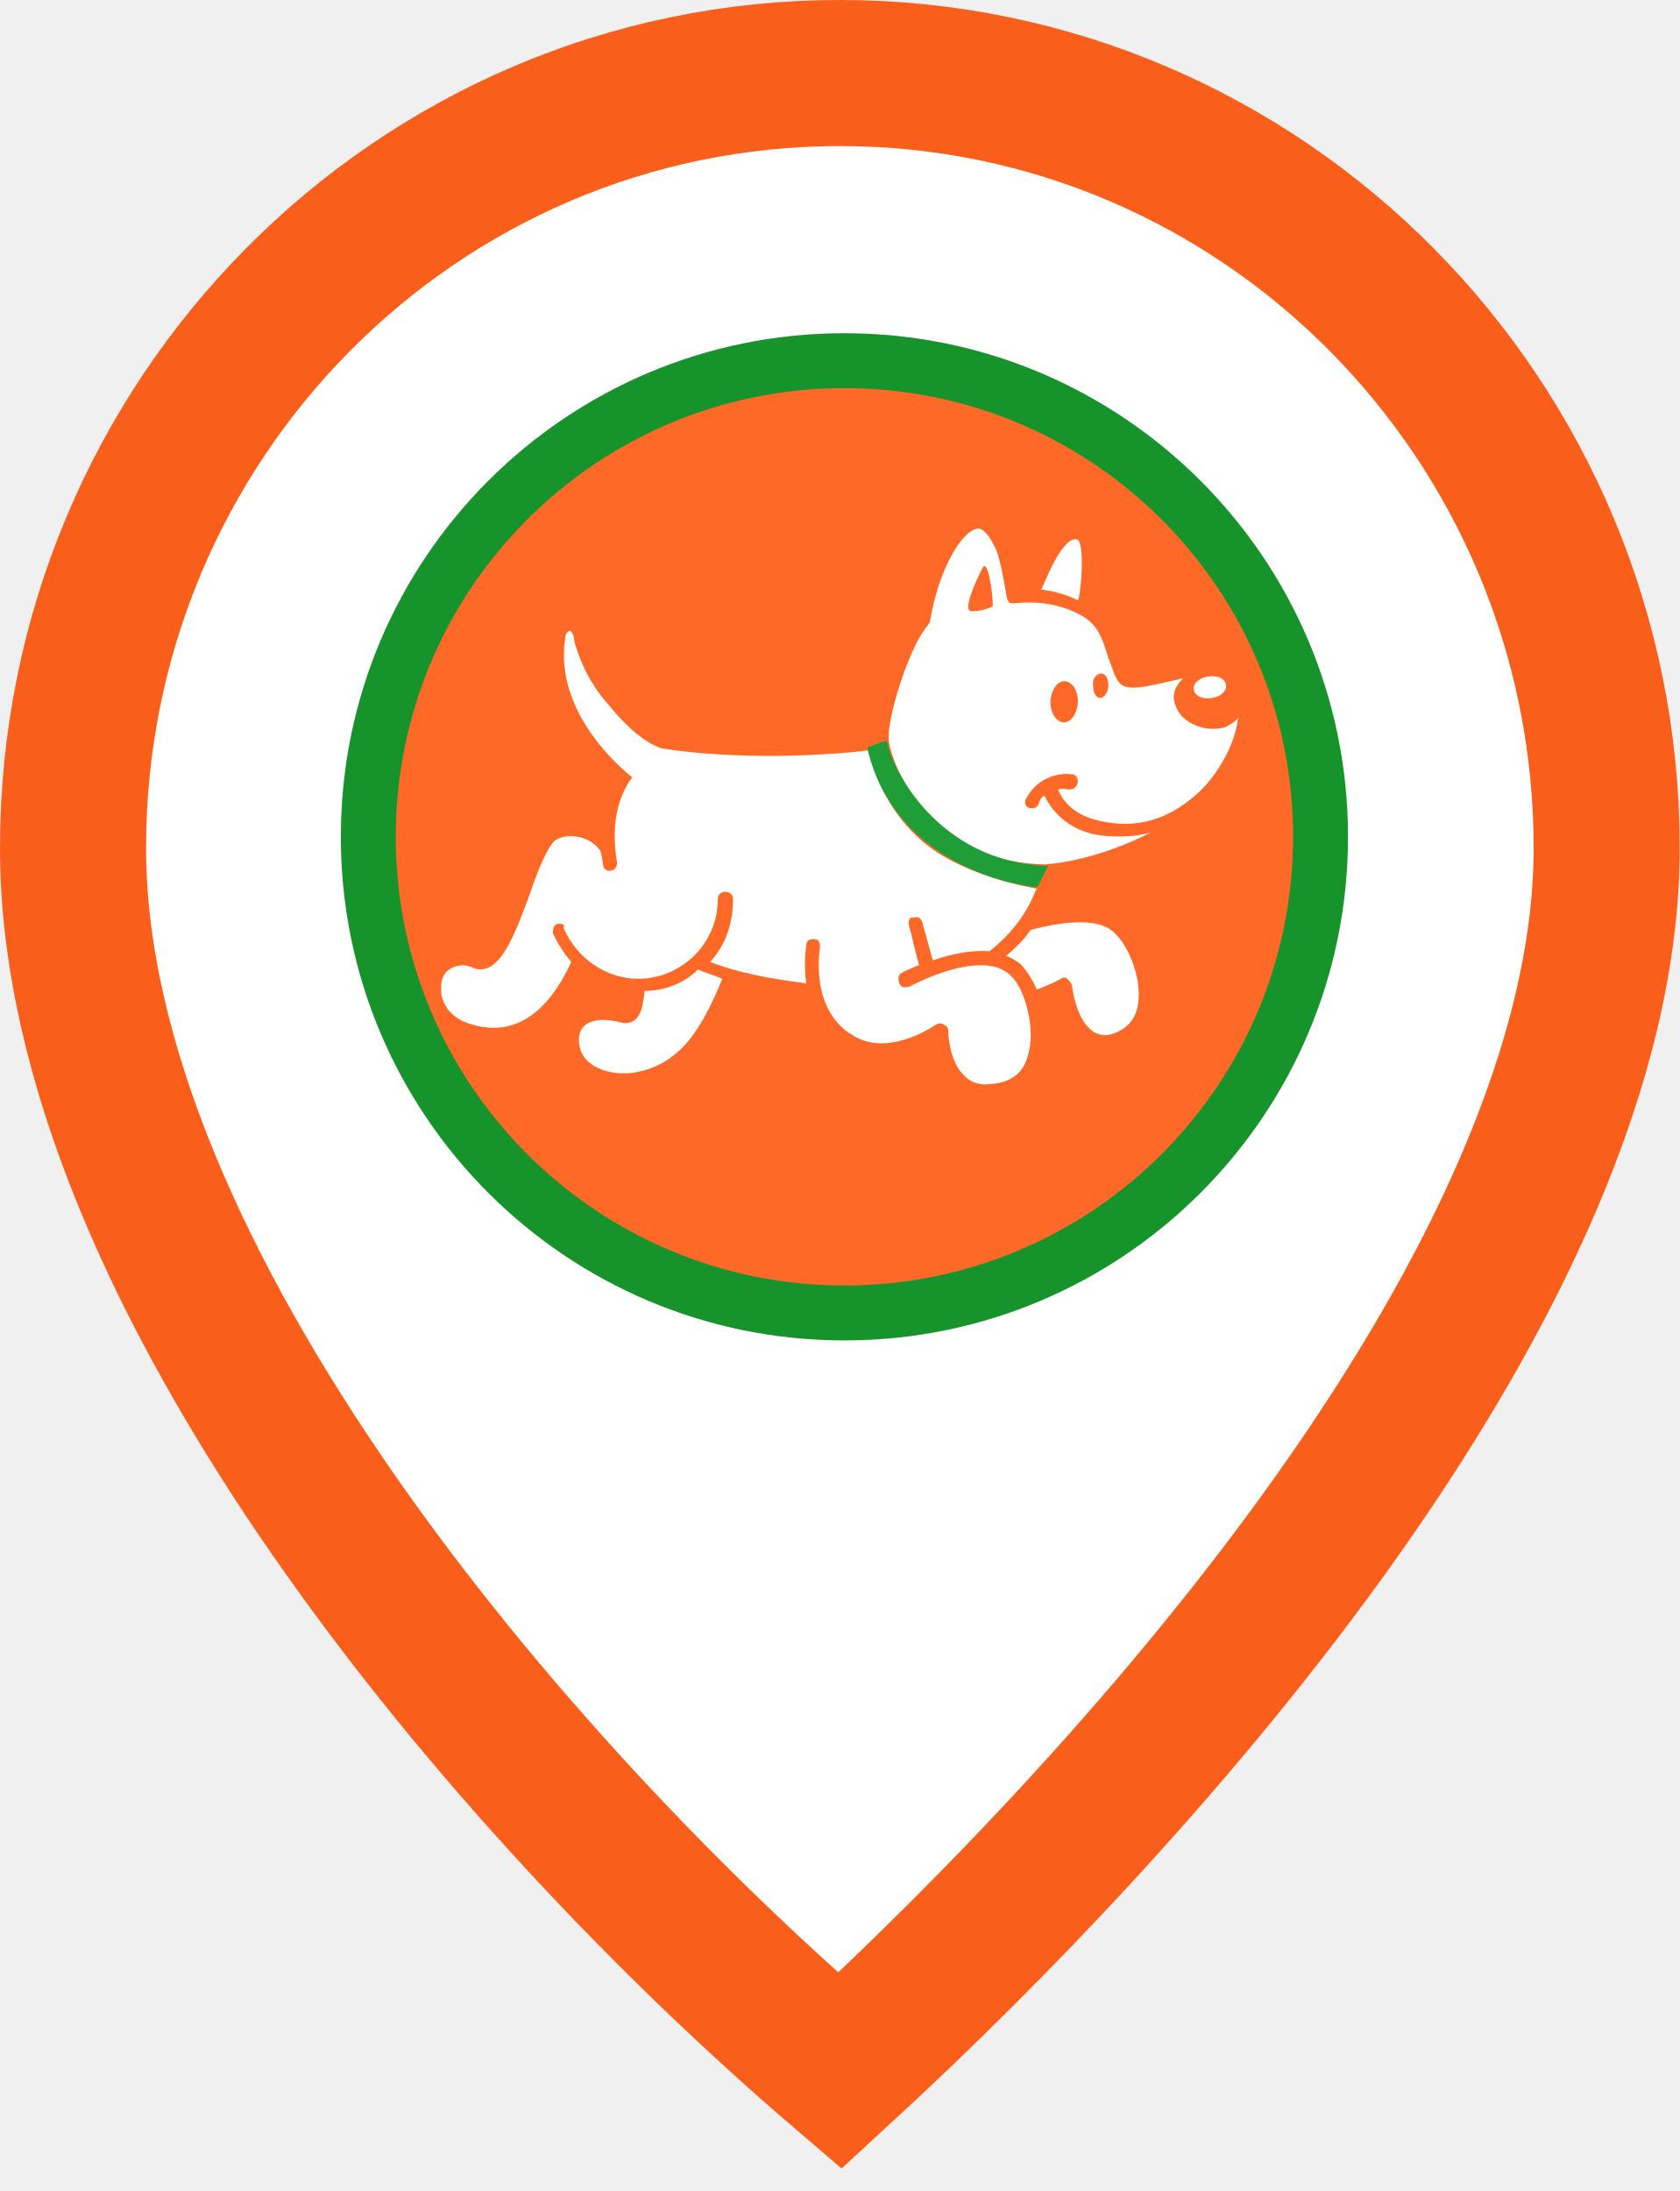
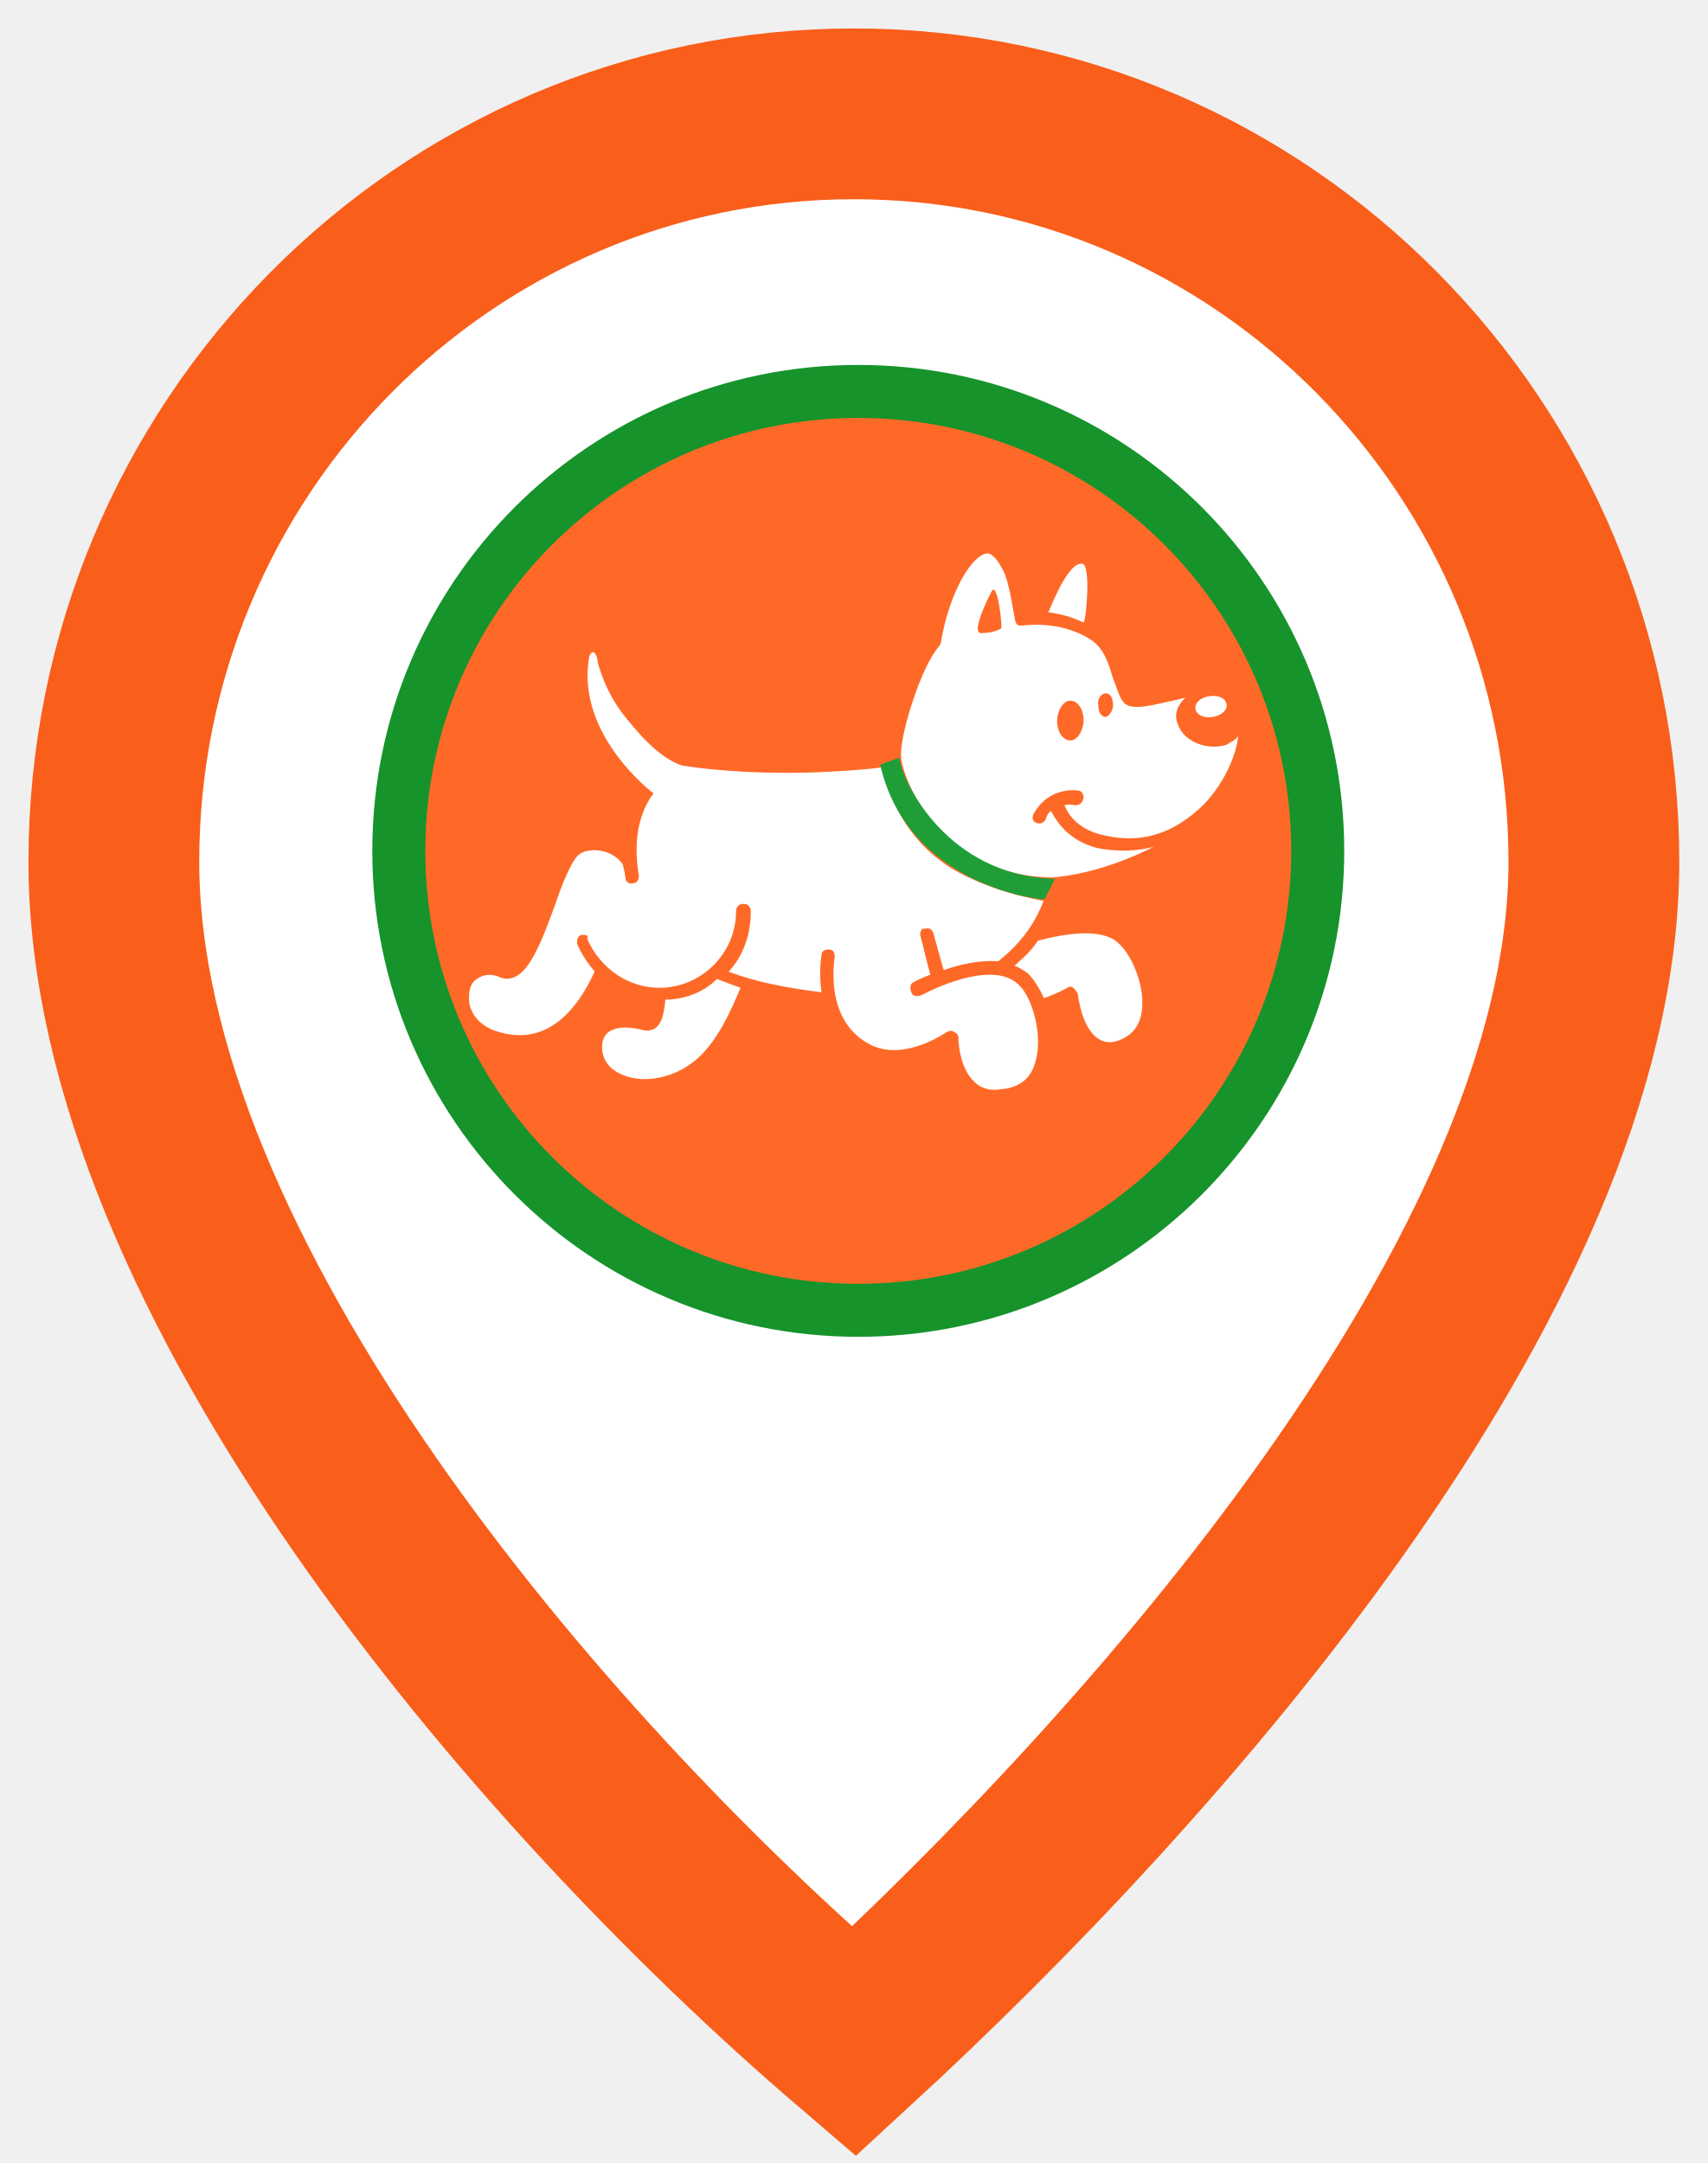
- <svg xmlns="http://www.w3.org/2000/svg" width="46px" height="60px" viewBox="0 0 46 60" version="1.1">
+ <svg xmlns="http://www.w3.org/2000/svg" width="30px" height="38px" viewBox="0 0 30 38" version="1.1">
  <g id="Page-1" stroke="none" stroke-width="1" fill="none" fill-rule="evenodd">
-     <g id="-g-1-Где-купить-комп" transform="translate(-428, -546)">
-       <g id="Group-14" transform="translate(-2, 369)">
-         <g id="Group-17" transform="translate(432, 179)">
-           <g id="Group-22">
-             <path d="M21,54.71 C29.383,47 42,32.946 42,21.224 C42,9.502 32.598,9.59232693e-14 21,9.59232693e-14 C9.402,9.59232693e-14 -2.84217094e-14,9.502 -2.84217094e-14,21.224 C-2.84217094e-14,32.946 12,47 21,54.71 Z" id="Oval-Copy" stroke="#F95E1A" stroke-width="4" fill="#FFFFFF" stroke-linecap="round" />
-             <g id="Group-Copy" transform="translate(10, 14)">
-               <path d="M21.57,3.982 C21.852,3.914 22.04,3.638 21.993,3.362 C21.946,3.086 21.711,2.949 21.43,3.018 C21.148,3.086 20.96,3.362 21.007,3.638 C21.054,3.914 21.289,4.051 21.57,3.982 Z" id="Path" fill="#FFFFFF" />
-               <path d="M5.83,12.618 C5.787,13.103 5.702,13.588 5.234,13.544 C5.234,13.544 4.936,13.456 4.681,13.456 C4.128,13.456 4,13.765 4,14.029 C4,14.779 4.766,15 5.234,15 C5.702,15 6.213,14.824 6.596,14.515 C7.319,13.985 7.787,12.794 8,12.265 C7.787,12.176 7.532,12.088 7.319,12 C6.936,12.397 6.383,12.618 5.83,12.618 Z" id="Path" fill="#FFFFFF" />
-               <path d="M13.342,9.397 C13.429,9.703 13.559,10.315 13.647,10.578 C13.647,10.578 13.211,10.753 13.168,10.796 C13.037,10.84 13.037,10.971 13.08,11.102 C13.124,11.234 13.255,11.234 13.385,11.19 C13.951,10.884 15.563,10.184 16.26,10.884 C16.652,11.234 17,12.414 16.739,13.202 C16.608,13.683 16.26,13.945 15.693,13.989 C15.389,14.033 15.127,13.945 14.953,13.77 C14.474,13.333 14.474,12.458 14.474,12.458 C14.474,12.371 14.431,12.327 14.343,12.283 C14.3,12.24 14.213,12.24 14.126,12.283 C14.126,12.283 12.906,13.158 11.905,12.677 C10.467,11.977 10.816,10.097 10.816,10.053 C10.816,9.922 10.772,9.834 10.642,9.834 C10.511,9.834 10.424,9.878 10.424,10.009 C10.424,10.009 10.337,10.534 10.424,11.102 C9.379,10.971 8.464,10.796 7.68,10.49 C8.116,10.009 8.333,9.397 8.333,8.697 C8.333,8.566 8.246,8.478 8.116,8.478 C7.985,8.478 7.898,8.566 7.898,8.697 C7.898,9.965 6.853,10.971 5.633,10.971 C4.719,10.971 3.891,10.403 3.499,9.528 C3.543,9.397 3.456,9.397 3.325,9.397 C3.194,9.441 3.194,9.572 3.194,9.659 C3.325,9.965 3.499,10.228 3.717,10.49 C3.717,10.49 3.717,10.49 3.717,10.49 C3.238,11.54 2.367,12.721 0.886,12.283 C0.407,12.152 0.102,11.846 0.015,11.452 C-0.028,11.146 0.015,10.84 0.233,10.709 C0.407,10.578 0.668,10.534 0.93,10.665 C1.67,10.928 2.106,9.703 2.541,8.522 C2.759,7.866 3.064,7.123 3.281,6.991 C3.543,6.817 4.196,6.817 4.544,7.298 C4.588,7.429 4.632,7.735 4.632,7.735 C4.632,7.822 4.762,7.91 4.849,7.866 C4.98,7.866 5.024,7.735 5.024,7.647 C4.806,6.379 5.154,5.592 5.459,5.198 C5.459,5.198 3.194,3.493 3.543,1.219 C3.543,1.087 3.63,1 3.673,1 C3.717,1 3.804,1.131 3.804,1.306 C3.935,1.743 4.153,2.399 4.762,3.099 C5.328,3.799 5.807,4.193 6.286,4.367 C6.33,4.367 7.419,4.586 9.466,4.586 C10.642,4.586 12.166,4.455 12.253,4.411 C12.34,4.936 12.601,5.811 13.298,6.598 C13.951,7.341 14.648,7.647 15.171,7.866 C15.911,8.172 16.564,8.303 17,8.391 C17,8.391 17,8.391 17,8.391 C17,8.435 16.956,8.435 16.956,8.478 C16.695,9.134 16.26,9.703 15.65,10.184 C15.127,10.14 14.518,10.272 14.039,10.446 C13.995,10.315 13.908,9.965 13.734,9.353 C13.69,9.222 13.603,9.178 13.472,9.222 C13.385,9.178 13.342,9.309 13.342,9.397 Z" id="Path" fill="#FFFFFF" />
-               <path d="M16.866,0.001 C16.527,-0.049 16.151,1.201 16,1.65 C16.301,1.7 16.603,1.8 16.904,2 C16.979,1.85 17.092,0.001 16.866,0.001 Z" id="Path" fill="#FFFFFF" />
-               <path d="M17.153,6.995 C17.153,6.995 17.022,6.955 16.847,6.995 C17.022,7.405 17.415,7.691 17.939,7.814 C18.812,8.018 19.817,7.977 20.865,7.077 C21.389,6.627 21.913,5.809 22,5.073 C21.913,5.195 21.782,5.236 21.651,5.318 C21.083,5.482 20.384,5.236 20.21,4.745 C20.079,4.459 20.21,4.214 20.428,4.009 C20.253,4.05 20.079,4.091 19.86,4.132 C19.293,4.255 18.856,4.336 18.638,4.173 C18.463,4.009 18.419,3.764 18.288,3.477 C18.157,3.068 18.026,2.618 17.59,2.373 C16.672,1.841 15.624,2.005 15.581,2.005 C15.493,2.005 15.45,2.005 15.406,1.923 C15.362,1.882 15.231,0.777 15.013,0.45 C14.795,0.041 14.62,0 14.576,0 C14.14,0 13.441,1.023 13.179,2.495 C13.179,2.536 13.135,2.536 13.135,2.577 C12.611,3.109 12,4.95 12,5.564 C12,5.564 12,5.605 12,5.645 C12.044,6.259 13.135,8.918 16.41,9 C16.454,9 16.454,9 16.498,9 C17.677,8.918 18.943,8.427 19.511,8.141 C19.118,8.264 18.419,8.305 17.808,8.182 C17.153,8.018 16.716,7.65 16.454,7.159 C16.367,7.2 16.323,7.282 16.279,7.405 C16.236,7.486 16.105,7.527 16.017,7.486 C15.886,7.445 15.886,7.323 15.93,7.241 C16.279,6.627 16.934,6.545 17.24,6.586 C17.371,6.586 17.415,6.709 17.415,6.791 C17.371,6.955 17.284,6.995 17.153,6.995 Z M18.07,3.886 C18.201,3.886 18.288,4.009 18.288,4.214 C18.288,4.377 18.157,4.541 18.07,4.541 C17.939,4.541 17.852,4.418 17.852,4.214 C17.808,4.05 17.939,3.886 18.07,3.886 Z M14.969,2.086 C14.882,2.127 14.707,2.209 14.445,2.209 C14.227,2.25 14.227,2.086 14.402,1.636 C14.576,1.227 14.707,1.023 14.707,1.023 C14.882,0.859 15.013,2.086 14.969,2.086 Z M17.022,5.195 C16.803,5.195 16.629,4.95 16.629,4.664 C16.629,4.377 16.803,4.091 17.022,4.091 C17.24,4.091 17.415,4.336 17.415,4.623 C17.415,4.909 17.24,5.195 17.022,5.195 Z" id="Shape" fill="#FFFFFF" fill-rule="nonzero" />
-               <path d="M16.552,10.204 C16.414,10.447 16.242,10.65 16,10.893 C16.104,10.934 16.207,11.015 16.311,11.096 C16.449,11.258 16.587,11.501 16.69,11.785 C17.001,11.663 17.243,11.501 17.243,11.501 C17.277,11.461 17.346,11.461 17.381,11.501 C17.415,11.542 17.45,11.582 17.484,11.663 C17.622,12.799 18.037,13.123 18.416,12.961 C18.727,12.839 18.9,12.596 18.969,12.272 C19.107,11.542 18.762,10.609 18.451,10.285 C18.071,9.839 17.208,10.001 16.552,10.204 Z" id="Path" fill="#FFFFFF" />
-               <path d="M15.983,8.458 L15.729,8.958 C15.729,8.958 15.687,9 15.687,9 C14.8,8.917 11.718,8.25 11,5.208 C11,5.208 11,5.167 11.042,5.167 L11.507,5 C11.549,5 11.549,5 11.549,5.042 C11.676,5.75 12.942,8.292 15.94,8.417 C15.983,8.417 16.025,8.417 15.983,8.458 Z" id="Path" fill="#1F9E38" />
-             </g>
+     <g id="комп_где-купить_карта_1280-" transform="translate(-699, -859)">
+       <g id="Group-17" transform="translate(701, 861)">
+         <g id="Group-22">
+           <path d="M13,33.868 C18.189,29.095 26,20.395 26,13.139 C26,5.882 20.18,9.59232693e-14 13,9.59232693e-14 C5.82,9.59232693e-14 -2.84217094e-14,5.882 -2.84217094e-14,13.139 C-2.84217094e-14,20.395 7.429,29.095 13,33.868 Z" id="Oval-Copy" stroke="#F95E1A" stroke-width="3" fill="#FFFFFF" stroke-linecap="round" />
+           <g id="Group-Copy" transform="translate(6.190476, 8.666667)">
+             <path d="M13.353,2.465 C13.527,2.423 13.644,2.252 13.615,2.081 C13.586,1.911 13.44,1.825 13.266,1.868 C13.092,1.911 12.975,2.081 13.004,2.252 C13.034,2.423 13.179,2.508 13.353,2.465 Z" id="Path" fill="#FFFFFF" />
+             <path d="M3.609,7.811 C3.583,8.111 3.53,8.412 3.24,8.384 C3.24,8.384 3.056,8.33 2.898,8.33 C2.555,8.33 2.476,8.521 2.476,8.685 C2.476,9.149 2.95,9.286 3.24,9.286 C3.53,9.286 3.846,9.176 4.083,8.985 C4.531,8.658 4.821,7.92 4.952,7.592 C4.821,7.538 4.663,7.483 4.531,7.429 C4.294,7.674 3.951,7.811 3.609,7.811 Z" id="Path" fill="#FFFFFF" />
+             <path d="M8.259,5.817 C8.313,6.007 8.394,6.386 8.448,6.548 C8.448,6.548 8.178,6.656 8.151,6.683 C8.07,6.711 8.07,6.792 8.097,6.873 C8.124,6.954 8.205,6.954 8.286,6.927 C8.637,6.738 9.634,6.304 10.065,6.738 C10.308,6.954 10.524,7.685 10.362,8.172 C10.281,8.47 10.065,8.633 9.715,8.66 C9.526,8.687 9.365,8.633 9.257,8.524 C8.96,8.254 8.96,7.712 8.96,7.712 C8.96,7.658 8.933,7.631 8.879,7.604 C8.852,7.577 8.798,7.577 8.744,7.604 C8.744,7.604 7.99,8.145 7.369,7.848 C6.48,7.414 6.695,6.25 6.695,6.223 C6.695,6.142 6.669,6.088 6.588,6.088 C6.507,6.088 6.453,6.115 6.453,6.196 C6.453,6.196 6.399,6.521 6.453,6.873 C5.806,6.792 5.24,6.683 4.754,6.494 C5.024,6.196 5.159,5.817 5.159,5.384 C5.159,5.303 5.105,5.249 5.024,5.249 C4.943,5.249 4.889,5.303 4.889,5.384 C4.889,6.169 4.242,6.792 3.487,6.792 C2.921,6.792 2.409,6.44 2.166,5.898 C2.193,5.817 2.139,5.817 2.058,5.817 C1.977,5.844 1.977,5.925 1.977,5.98 C2.058,6.169 2.166,6.331 2.301,6.494 C2.301,6.494 2.301,6.494 2.301,6.494 C2.004,7.144 1.465,7.875 0.549,7.604 C0.252,7.523 0.063,7.333 0.009,7.09 C-0.018,6.9 0.009,6.711 0.144,6.629 C0.252,6.548 0.414,6.521 0.576,6.602 C1.034,6.765 1.303,6.007 1.573,5.276 C1.708,4.87 1.897,4.409 2.031,4.328 C2.193,4.22 2.598,4.22 2.813,4.518 C2.84,4.599 2.867,4.788 2.867,4.788 C2.867,4.842 2.948,4.897 3.002,4.87 C3.083,4.87 3.11,4.788 3.11,4.734 C2.975,3.949 3.191,3.462 3.379,3.218 C3.379,3.218 1.977,2.162 2.193,0.754 C2.193,0.673 2.247,0.619 2.274,0.619 C2.301,0.619 2.355,0.7 2.355,0.809 C2.436,1.079 2.571,1.485 2.948,1.919 C3.299,2.352 3.595,2.595 3.892,2.704 C3.919,2.704 4.593,2.839 5.86,2.839 C6.588,2.839 7.531,2.758 7.585,2.731 C7.639,3.056 7.801,3.597 8.232,4.084 C8.637,4.545 9.068,4.734 9.391,4.87 C9.85,5.059 10.254,5.14 10.524,5.194 C10.524,5.194 10.524,5.194 10.524,5.194 C10.524,5.221 10.497,5.221 10.497,5.249 C10.335,5.655 10.065,6.007 9.688,6.304 C9.365,6.277 8.987,6.359 8.691,6.467 C8.664,6.386 8.61,6.169 8.502,5.79 C8.475,5.709 8.421,5.682 8.34,5.709 C8.286,5.682 8.259,5.763 8.259,5.817 Z" id="Path" fill="#FFFFFF" />
+             <path d="M10.441,0.001 C10.231,-0.03 9.998,0.743 9.905,1.022 C10.091,1.053 10.278,1.114 10.464,1.238 C10.511,1.145 10.581,0.001 10.441,0.001 Z" id="Path" fill="#FFFFFF" />
+             <path d="M10.618,4.331 C10.618,4.331 10.537,4.305 10.429,4.331 C10.537,4.584 10.781,4.761 11.105,4.837 C11.646,4.964 12.267,4.938 12.916,4.381 C13.241,4.103 13.565,3.596 13.619,3.14 C13.565,3.216 13.484,3.242 13.403,3.292 C13.051,3.394 12.619,3.242 12.511,2.938 C12.43,2.76 12.511,2.608 12.646,2.482 C12.538,2.507 12.43,2.532 12.294,2.558 C11.943,2.634 11.673,2.684 11.538,2.583 C11.429,2.482 11.402,2.33 11.321,2.153 C11.24,1.899 11.159,1.621 10.889,1.469 C10.321,1.14 9.672,1.241 9.645,1.241 C9.591,1.241 9.564,1.241 9.537,1.19 C9.51,1.165 9.429,0.481 9.294,0.279 C9.159,0.025 9.051,0 9.023,0 C8.753,0 8.321,0.633 8.158,1.545 C8.158,1.57 8.131,1.57 8.131,1.595 C7.807,1.925 7.429,3.064 7.429,3.444 C7.429,3.444 7.429,3.469 7.429,3.495 C7.456,3.875 8.131,5.521 10.159,5.571 C10.186,5.571 10.186,5.571 10.213,5.571 C10.943,5.521 11.727,5.217 12.078,5.04 C11.835,5.116 11.402,5.141 11.024,5.065 C10.618,4.964 10.348,4.736 10.186,4.432 C10.132,4.457 10.105,4.508 10.078,4.584 C10.051,4.634 9.97,4.66 9.916,4.634 C9.834,4.609 9.834,4.533 9.862,4.482 C10.078,4.103 10.483,4.052 10.672,4.077 C10.754,4.077 10.781,4.153 10.781,4.204 C10.754,4.305 10.7,4.331 10.618,4.331 Z M11.186,2.406 C11.267,2.406 11.321,2.482 11.321,2.608 C11.321,2.71 11.24,2.811 11.186,2.811 C11.105,2.811 11.051,2.735 11.051,2.608 C11.024,2.507 11.105,2.406 11.186,2.406 Z M9.267,1.292 C9.213,1.317 9.105,1.368 8.942,1.368 C8.807,1.393 8.807,1.292 8.915,1.013 C9.023,0.76 9.105,0.633 9.105,0.633 C9.213,0.532 9.294,1.292 9.267,1.292 Z M10.537,3.216 C10.402,3.216 10.294,3.064 10.294,2.887 C10.294,2.71 10.402,2.532 10.537,2.532 C10.672,2.532 10.781,2.684 10.781,2.862 C10.781,3.039 10.672,3.216 10.537,3.216 Z" id="Shape" fill="#FFFFFF" fill-rule="nonzero" />
+             <path d="M10.247,6.317 C10.161,6.467 10.054,6.593 9.905,6.743 C9.969,6.768 10.033,6.819 10.097,6.869 C10.183,6.969 10.268,7.12 10.332,7.295 C10.524,7.22 10.674,7.12 10.674,7.12 C10.695,7.095 10.738,7.095 10.76,7.12 C10.781,7.145 10.802,7.17 10.824,7.22 C10.909,7.923 11.166,8.124 11.401,8.023 C11.593,7.948 11.7,7.797 11.743,7.597 C11.828,7.145 11.614,6.568 11.422,6.367 C11.187,6.091 10.653,6.191 10.247,6.317 Z" id="Path" fill="#FFFFFF" />
+             <path d="M9.894,5.236 L9.737,5.546 C9.737,5.546 9.711,5.571 9.711,5.571 C9.162,5.52 7.254,5.107 6.81,3.224 C6.81,3.224 6.81,3.198 6.836,3.198 L7.123,3.095 C7.149,3.095 7.149,3.095 7.149,3.121 C7.228,3.56 8.012,5.133 9.868,5.21 C9.894,5.21 9.92,5.21 9.894,5.236 Z" id="Path" fill="#1F9E38" />
          </g>
-           <g id="logo-copy" transform="translate(7, 7)">
-             <g id="Group">
-               <circle id="Oval" fill="#16932B" cx="14.125" cy="13.916" r="13.791" />
-               <circle id="Oval" fill="#FF6927" cx="14.125" cy="13.916" r="12.287" />
-               <path d="M24.197,10.113 C24.448,10.072 24.615,9.904 24.573,9.737 C24.531,9.57 24.322,9.487 24.072,9.528 C23.821,9.57 23.654,9.737 23.696,9.904 C23.737,10.072 23.946,10.155 24.197,10.113 Z" id="Path" fill="#FFFFFF" />
-               <path d="M8.651,18.137 C8.609,18.597 8.525,19.057 8.066,19.015 C8.066,19.015 7.773,18.931 7.522,18.931 C6.979,18.931 6.854,19.224 6.854,19.475 C6.854,20.185 7.606,20.394 8.066,20.394 C8.525,20.394 9.027,20.227 9.403,19.934 C10.113,19.433 10.573,18.304 10.782,17.803 C10.573,17.719 10.322,17.636 10.113,17.552 C9.737,17.928 9.194,18.137 8.651,18.137 Z" id="Path" fill="#FFFFFF" />
-               <path d="M15.881,16.299 C15.964,16.591 16.09,17.176 16.173,17.427 C16.173,17.427 15.755,17.594 15.713,17.636 C15.588,17.678 15.588,17.803 15.63,17.928 C15.672,18.054 15.797,18.054 15.922,18.012 C16.466,17.719 18.012,17.051 18.681,17.719 C19.057,18.054 19.391,19.182 19.14,19.934 C19.015,20.394 18.681,20.645 18.137,20.687 C17.845,20.728 17.594,20.645 17.427,20.478 C16.967,20.06 16.967,19.224 16.967,19.224 C16.967,19.14 16.925,19.099 16.842,19.057 C16.8,19.015 16.716,19.015 16.633,19.057 C16.633,19.057 15.463,19.893 14.501,19.433 C13.122,18.764 13.457,16.967 13.457,16.925 C13.457,16.8 13.415,16.716 13.29,16.716 C13.164,16.716 13.081,16.758 13.081,16.884 C13.081,16.884 12.997,17.385 13.081,17.928 C12.078,17.803 11.2,17.636 10.448,17.343 C10.866,16.884 11.075,16.299 11.075,15.63 C11.075,15.504 10.991,15.421 10.866,15.421 C10.74,15.421 10.657,15.504 10.657,15.63 C10.657,16.842 9.654,17.803 8.484,17.803 C7.606,17.803 6.812,17.26 6.436,16.424 C6.478,16.299 6.394,16.299 6.269,16.299 C6.143,16.34 6.143,16.466 6.143,16.549 C6.269,16.842 6.436,17.093 6.645,17.343 C6.645,17.343 6.645,17.343 6.645,17.343 C6.185,18.346 5.349,19.475 3.928,19.057 C3.469,18.931 3.176,18.639 3.093,18.263 C3.051,17.97 3.093,17.678 3.301,17.552 C3.469,17.427 3.719,17.385 3.97,17.51 C4.681,17.761 5.099,16.591 5.516,15.463 C5.725,14.836 6.018,14.125 6.227,14 C6.478,13.833 7.104,13.833 7.439,14.293 C7.481,14.418 7.522,14.71 7.522,14.71 C7.522,14.794 7.648,14.878 7.731,14.836 C7.857,14.836 7.899,14.71 7.899,14.627 C7.69,13.415 8.024,12.663 8.316,12.287 C8.316,12.287 6.143,10.657 6.478,8.484 C6.478,8.358 6.561,8.275 6.603,8.275 C6.645,8.275 6.728,8.4 6.728,8.567 C6.854,8.985 7.063,9.612 7.648,10.281 C8.191,10.949 8.651,11.325 9.11,11.493 C9.152,11.493 10.197,11.701 12.161,11.701 C13.29,11.701 14.752,11.576 14.836,11.534 C14.919,12.036 15.17,12.872 15.839,13.624 C16.466,14.334 17.134,14.627 17.636,14.836 C18.346,15.128 18.973,15.254 19.391,15.337 C19.391,15.337 19.391,15.337 19.391,15.337 C19.391,15.379 19.349,15.379 19.349,15.421 C19.099,16.048 18.681,16.591 18.096,17.051 C17.594,17.009 17.009,17.134 16.549,17.301 C16.507,17.176 16.424,16.842 16.257,16.257 C16.215,16.131 16.131,16.09 16.006,16.131 C15.922,16.09 15.881,16.215 15.881,16.299 Z" id="Path" fill="#FFFFFF" />
-               <path d="M20.478,5.767 C20.101,5.725 19.684,6.77 19.516,7.146 C19.851,7.188 20.185,7.272 20.519,7.439 C20.603,7.313 20.728,5.767 20.478,5.767 Z" id="Path" fill="#FFFFFF" />
-               <path d="M20.269,12.621 C20.269,12.621 20.143,12.579 19.976,12.621 C20.143,13.039 20.519,13.331 21.021,13.457 C21.857,13.666 22.818,13.624 23.821,12.704 C24.322,12.245 24.824,11.409 24.907,10.657 C24.824,10.782 24.699,10.824 24.573,10.907 C24.03,11.075 23.361,10.824 23.194,10.322 C23.069,10.03 23.194,9.779 23.403,9.57 C23.236,9.612 23.069,9.654 22.86,9.696 C22.316,9.821 21.899,9.904 21.69,9.737 C21.522,9.57 21.481,9.319 21.355,9.027 C21.23,8.609 21.104,8.149 20.687,7.899 C19.809,7.355 18.806,7.522 18.764,7.522 C18.681,7.522 18.639,7.522 18.597,7.439 C18.555,7.397 18.43,6.269 18.221,5.934 C18.012,5.516 17.845,5.475 17.803,5.475 C17.385,5.475 16.716,6.519 16.466,8.024 C16.466,8.066 16.424,8.066 16.424,8.107 C15.922,8.651 15.337,10.531 15.337,11.158 C15.337,11.158 15.337,11.2 15.337,11.242 C15.379,11.869 16.424,14.585 19.558,14.669 C19.6,14.669 19.6,14.669 19.642,14.669 C20.77,14.585 21.982,14.084 22.525,13.791 C22.149,13.916 21.481,13.958 20.896,13.833 C20.269,13.666 19.851,13.29 19.6,12.788 C19.516,12.83 19.475,12.913 19.433,13.039 C19.391,13.122 19.266,13.164 19.182,13.122 C19.057,13.081 19.057,12.955 19.099,12.872 C19.433,12.245 20.06,12.161 20.352,12.203 C20.478,12.203 20.519,12.328 20.519,12.412 C20.478,12.579 20.394,12.621 20.269,12.621 Z M21.146,9.445 C21.272,9.445 21.355,9.57 21.355,9.779 C21.355,9.946 21.23,10.113 21.146,10.113 C21.021,10.113 20.937,9.988 20.937,9.779 C20.896,9.612 21.021,9.445 21.146,9.445 Z M18.179,7.606 C18.096,7.648 17.928,7.731 17.678,7.731 C17.469,7.773 17.469,7.606 17.636,7.146 C17.803,6.728 17.928,6.519 17.928,6.519 C18.096,6.352 18.221,7.606 18.179,7.606 Z M20.143,10.782 C19.934,10.782 19.767,10.531 19.767,10.239 C19.767,9.946 19.934,9.654 20.143,9.654 C20.352,9.654 20.519,9.904 20.519,10.197 C20.519,10.49 20.352,10.782 20.143,10.782 Z" id="Shape" fill="#FFFFFF" fill-rule="nonzero" />
-               <path d="M19.224,16.466 C19.057,16.716 18.848,16.925 18.555,17.176 C18.681,17.218 18.806,17.301 18.931,17.385 C19.099,17.552 19.266,17.803 19.391,18.096 C19.767,17.97 20.06,17.803 20.06,17.803 C20.101,17.761 20.185,17.761 20.227,17.803 C20.269,17.845 20.31,17.887 20.352,17.97 C20.519,19.14 21.021,19.475 21.481,19.307 C21.857,19.182 22.066,18.931 22.149,18.597 C22.316,17.845 21.899,16.884 21.522,16.549 C21.063,16.09 20.018,16.257 19.224,16.466 Z" id="Path" fill="#FFFFFF" />
-               <path d="M19.684,14.752 L19.433,15.254 C19.433,15.254 19.391,15.296 19.391,15.296 C18.513,15.212 15.463,14.543 14.752,11.493 C14.752,11.493 14.752,11.451 14.794,11.451 L15.254,11.284 C15.296,11.284 15.296,11.284 15.296,11.325 C15.421,12.036 16.675,14.585 19.642,14.71 C19.684,14.71 19.725,14.71 19.684,14.752 Z" id="Path" fill="#1F9E38" />
-             </g>
+         </g>
+         <g id="logo-copy" transform="translate(4.333333, 4.333333)">
+           <g id="Group">
+             <circle id="Oval" fill="#16932B" cx="8.744" cy="8.615" r="8.537" />
+             <circle id="Oval" fill="#FF6927" cx="8.744" cy="8.615" r="7.606" />
+             <path d="M14.979,6.261 C15.134,6.235 15.238,6.131 15.212,6.028 C15.186,5.924 15.057,5.873 14.901,5.899 C14.746,5.924 14.643,6.028 14.669,6.131 C14.695,6.235 14.824,6.287 14.979,6.261 Z" id="Path" fill="#FFFFFF" />
+             <path d="M5.355,11.228 C5.329,11.512 5.278,11.797 4.993,11.771 C4.993,11.771 4.812,11.719 4.657,11.719 C4.32,11.719 4.243,11.9 4.243,12.056 C4.243,12.496 4.708,12.625 4.993,12.625 C5.278,12.625 5.588,12.521 5.821,12.34 C6.261,12.03 6.545,11.331 6.675,11.021 C6.545,10.969 6.39,10.917 6.261,10.866 C6.028,11.099 5.692,11.228 5.355,11.228 Z" id="Path" fill="#FFFFFF" />
+             <path d="M9.831,10.09 C9.883,10.271 9.96,10.633 10.012,10.788 C10.012,10.788 9.753,10.892 9.727,10.917 C9.65,10.943 9.65,11.021 9.676,11.099 C9.701,11.176 9.779,11.176 9.857,11.15 C10.193,10.969 11.15,10.555 11.564,10.969 C11.797,11.176 12.004,11.875 11.849,12.34 C11.771,12.625 11.564,12.78 11.228,12.806 C11.047,12.832 10.892,12.78 10.788,12.677 C10.503,12.418 10.503,11.9 10.503,11.9 C10.503,11.849 10.478,11.823 10.426,11.797 C10.4,11.771 10.348,11.771 10.297,11.797 C10.297,11.797 9.572,12.314 8.977,12.03 C8.123,11.616 8.33,10.503 8.33,10.478 C8.33,10.4 8.304,10.348 8.227,10.348 C8.149,10.348 8.098,10.374 8.098,10.452 C8.098,10.452 8.046,10.762 8.098,11.099 C7.477,11.021 6.933,10.917 6.468,10.736 C6.726,10.452 6.856,10.09 6.856,9.676 C6.856,9.598 6.804,9.546 6.726,9.546 C6.649,9.546 6.597,9.598 6.597,9.676 C6.597,10.426 5.976,11.021 5.252,11.021 C4.708,11.021 4.217,10.685 3.984,10.167 C4.01,10.09 3.958,10.09 3.881,10.09 C3.803,10.115 3.803,10.193 3.803,10.245 C3.881,10.426 3.984,10.581 4.113,10.736 C4.113,10.736 4.113,10.736 4.113,10.736 C3.829,11.357 3.311,12.056 2.432,11.797 C2.147,11.719 1.966,11.538 1.914,11.305 C1.889,11.124 1.914,10.943 2.044,10.866 C2.147,10.788 2.302,10.762 2.458,10.84 C2.898,10.995 3.156,10.271 3.415,9.572 C3.544,9.184 3.725,8.744 3.855,8.667 C4.01,8.563 4.398,8.563 4.605,8.848 C4.631,8.925 4.657,9.106 4.657,9.106 C4.657,9.158 4.734,9.21 4.786,9.184 C4.864,9.184 4.89,9.106 4.89,9.055 C4.76,8.304 4.967,7.839 5.148,7.606 C5.148,7.606 3.803,6.597 4.01,5.252 C4.01,5.174 4.062,5.122 4.088,5.122 C4.113,5.122 4.165,5.2 4.165,5.303 C4.243,5.562 4.372,5.95 4.734,6.364 C5.071,6.778 5.355,7.011 5.64,7.114 C5.666,7.114 6.312,7.244 7.528,7.244 C8.227,7.244 9.132,7.166 9.184,7.14 C9.236,7.451 9.391,7.968 9.805,8.434 C10.193,8.874 10.607,9.055 10.917,9.184 C11.357,9.365 11.745,9.443 12.004,9.495 C12.004,9.495 12.004,9.495 12.004,9.495 C12.004,9.52 11.978,9.52 11.978,9.546 C11.823,9.934 11.564,10.271 11.202,10.555 C10.892,10.529 10.529,10.607 10.245,10.71 C10.219,10.633 10.167,10.426 10.064,10.064 C10.038,9.986 9.986,9.96 9.908,9.986 C9.857,9.96 9.831,10.038 9.831,10.09 Z" id="Path" fill="#FFFFFF" />
+             <path d="M12.677,3.57 C12.444,3.544 12.185,4.191 12.082,4.424 C12.289,4.45 12.496,4.501 12.702,4.605 C12.754,4.527 12.832,3.57 12.677,3.57 Z" id="Path" fill="#FFFFFF" />
+             <path d="M12.547,7.813 C12.547,7.813 12.47,7.787 12.366,7.813 C12.47,8.072 12.702,8.253 13.013,8.33 C13.53,8.46 14.125,8.434 14.746,7.865 C15.057,7.58 15.367,7.063 15.419,6.597 C15.367,6.675 15.29,6.7 15.212,6.752 C14.876,6.856 14.462,6.7 14.358,6.39 C14.281,6.209 14.358,6.054 14.488,5.924 C14.384,5.95 14.281,5.976 14.151,6.002 C13.815,6.08 13.556,6.131 13.427,6.028 C13.323,5.924 13.298,5.769 13.22,5.588 C13.142,5.329 13.065,5.045 12.806,4.89 C12.263,4.553 11.642,4.657 11.616,4.657 C11.564,4.657 11.538,4.657 11.512,4.605 C11.487,4.579 11.409,3.881 11.28,3.674 C11.15,3.415 11.047,3.389 11.021,3.389 C10.762,3.389 10.348,4.036 10.193,4.967 C10.193,4.993 10.167,4.993 10.167,5.019 C9.857,5.355 9.495,6.519 9.495,6.907 C9.495,6.907 9.495,6.933 9.495,6.959 C9.52,7.347 10.167,9.029 12.107,9.081 C12.133,9.081 12.133,9.081 12.159,9.081 C12.858,9.029 13.608,8.718 13.944,8.537 C13.711,8.615 13.298,8.641 12.935,8.563 C12.547,8.46 12.289,8.227 12.133,7.916 C12.082,7.942 12.056,7.994 12.03,8.072 C12.004,8.123 11.926,8.149 11.875,8.123 C11.797,8.098 11.797,8.02 11.823,7.968 C12.03,7.58 12.418,7.528 12.599,7.554 C12.677,7.554 12.702,7.632 12.702,7.684 C12.677,7.787 12.625,7.813 12.547,7.813 Z M13.091,5.847 C13.168,5.847 13.22,5.924 13.22,6.054 C13.22,6.157 13.142,6.261 13.091,6.261 C13.013,6.261 12.961,6.183 12.961,6.054 C12.935,5.95 13.013,5.847 13.091,5.847 Z M11.254,4.708 C11.202,4.734 11.099,4.786 10.943,4.786 C10.814,4.812 10.814,4.708 10.917,4.424 C11.021,4.165 11.099,4.036 11.099,4.036 C11.202,3.932 11.28,4.708 11.254,4.708 Z M12.47,6.675 C12.34,6.675 12.237,6.519 12.237,6.338 C12.237,6.157 12.34,5.976 12.47,5.976 C12.599,5.976 12.702,6.131 12.702,6.312 C12.702,6.494 12.599,6.675 12.47,6.675 Z" id="Shape" fill="#FFFFFF" fill-rule="nonzero" />
+             <path d="M11.9,10.193 C11.797,10.348 11.668,10.478 11.487,10.633 C11.564,10.659 11.642,10.71 11.719,10.762 C11.823,10.866 11.926,11.021 12.004,11.202 C12.237,11.124 12.418,11.021 12.418,11.021 C12.444,10.995 12.496,10.995 12.521,11.021 C12.547,11.047 12.573,11.073 12.599,11.124 C12.702,11.849 13.013,12.056 13.298,11.952 C13.53,11.875 13.66,11.719 13.711,11.512 C13.815,11.047 13.556,10.452 13.323,10.245 C13.039,9.96 12.392,10.064 11.9,10.193 Z" id="Path" fill="#FFFFFF" />
+             <path d="M12.185,9.132 L12.03,9.443 C12.03,9.443 12.004,9.469 12.004,9.469 C11.461,9.417 9.572,9.003 9.132,7.114 C9.132,7.114 9.132,7.089 9.158,7.089 L9.443,6.985 C9.469,6.985 9.469,6.985 9.469,7.011 C9.546,7.451 10.322,9.029 12.159,9.106 C12.185,9.106 12.211,9.106 12.185,9.132 Z" id="Path" fill="#1F9E38" />
          </g>
        </g>
      </g>
    </g>
  </g>
</svg>
